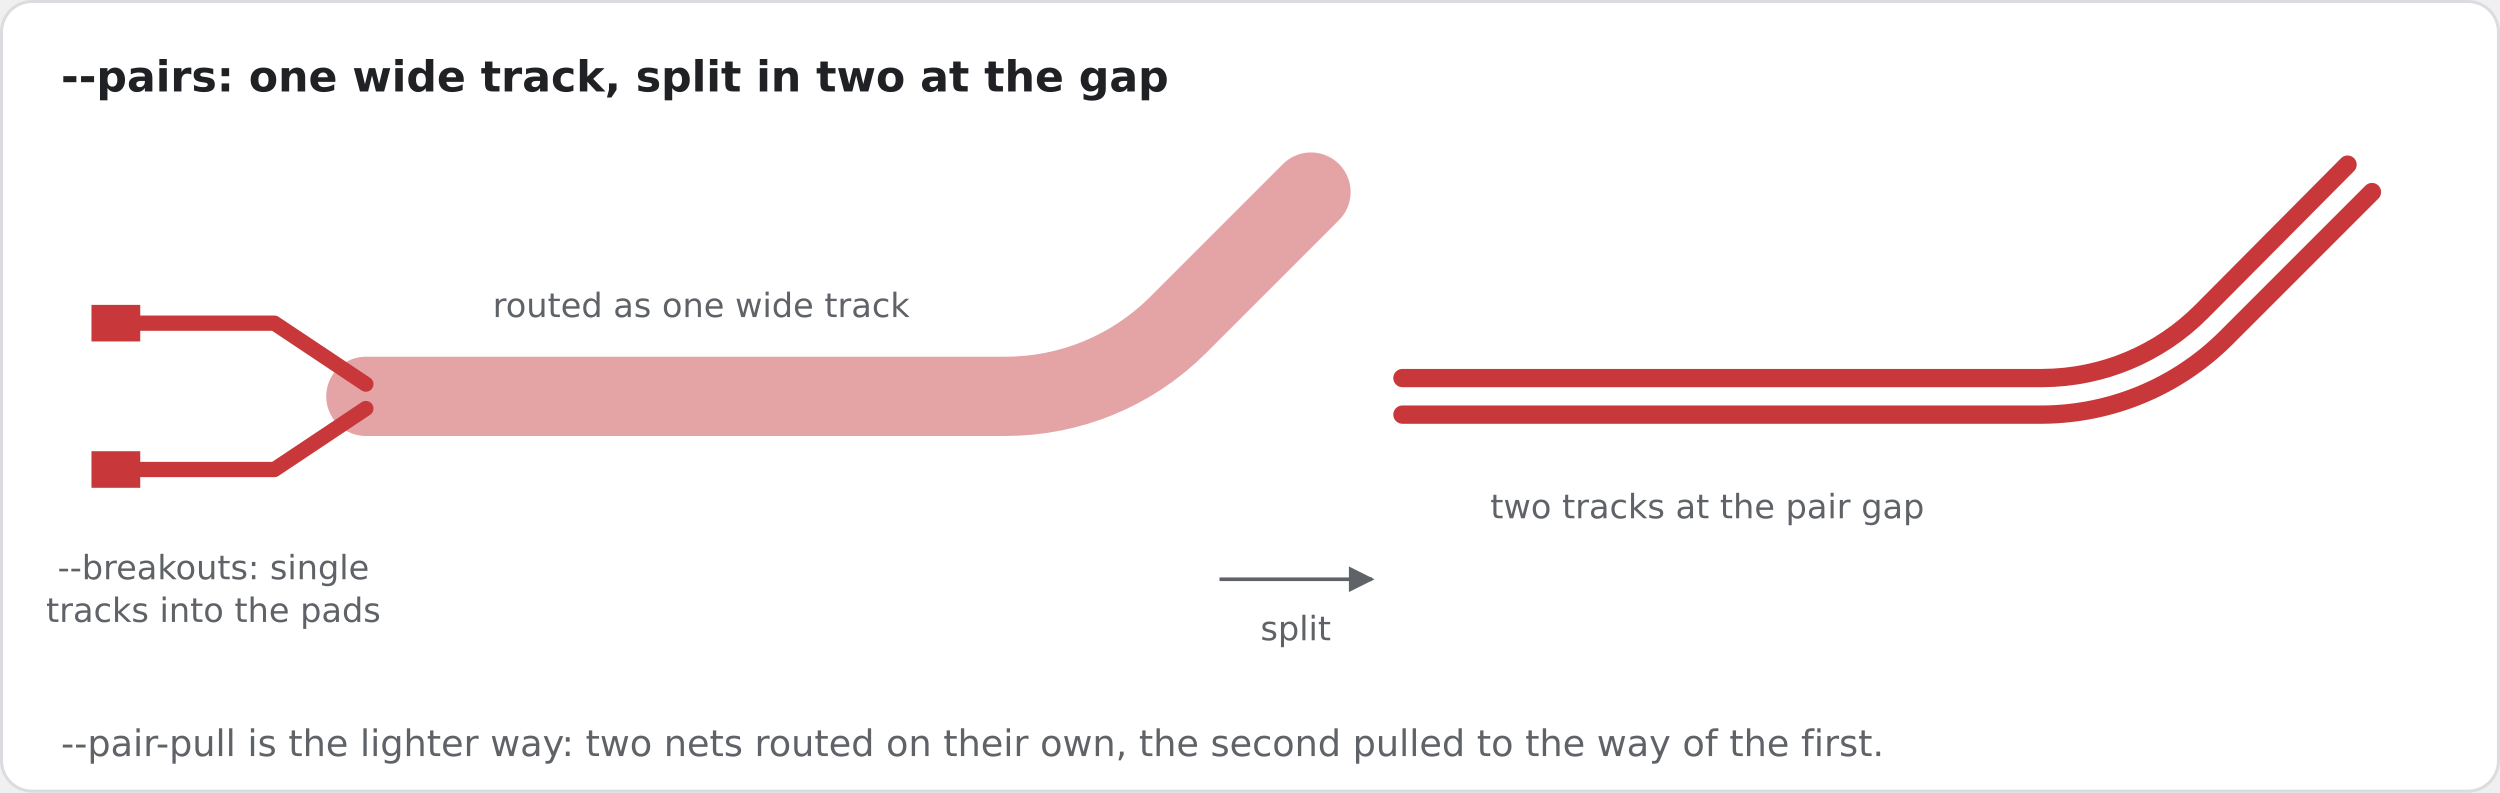
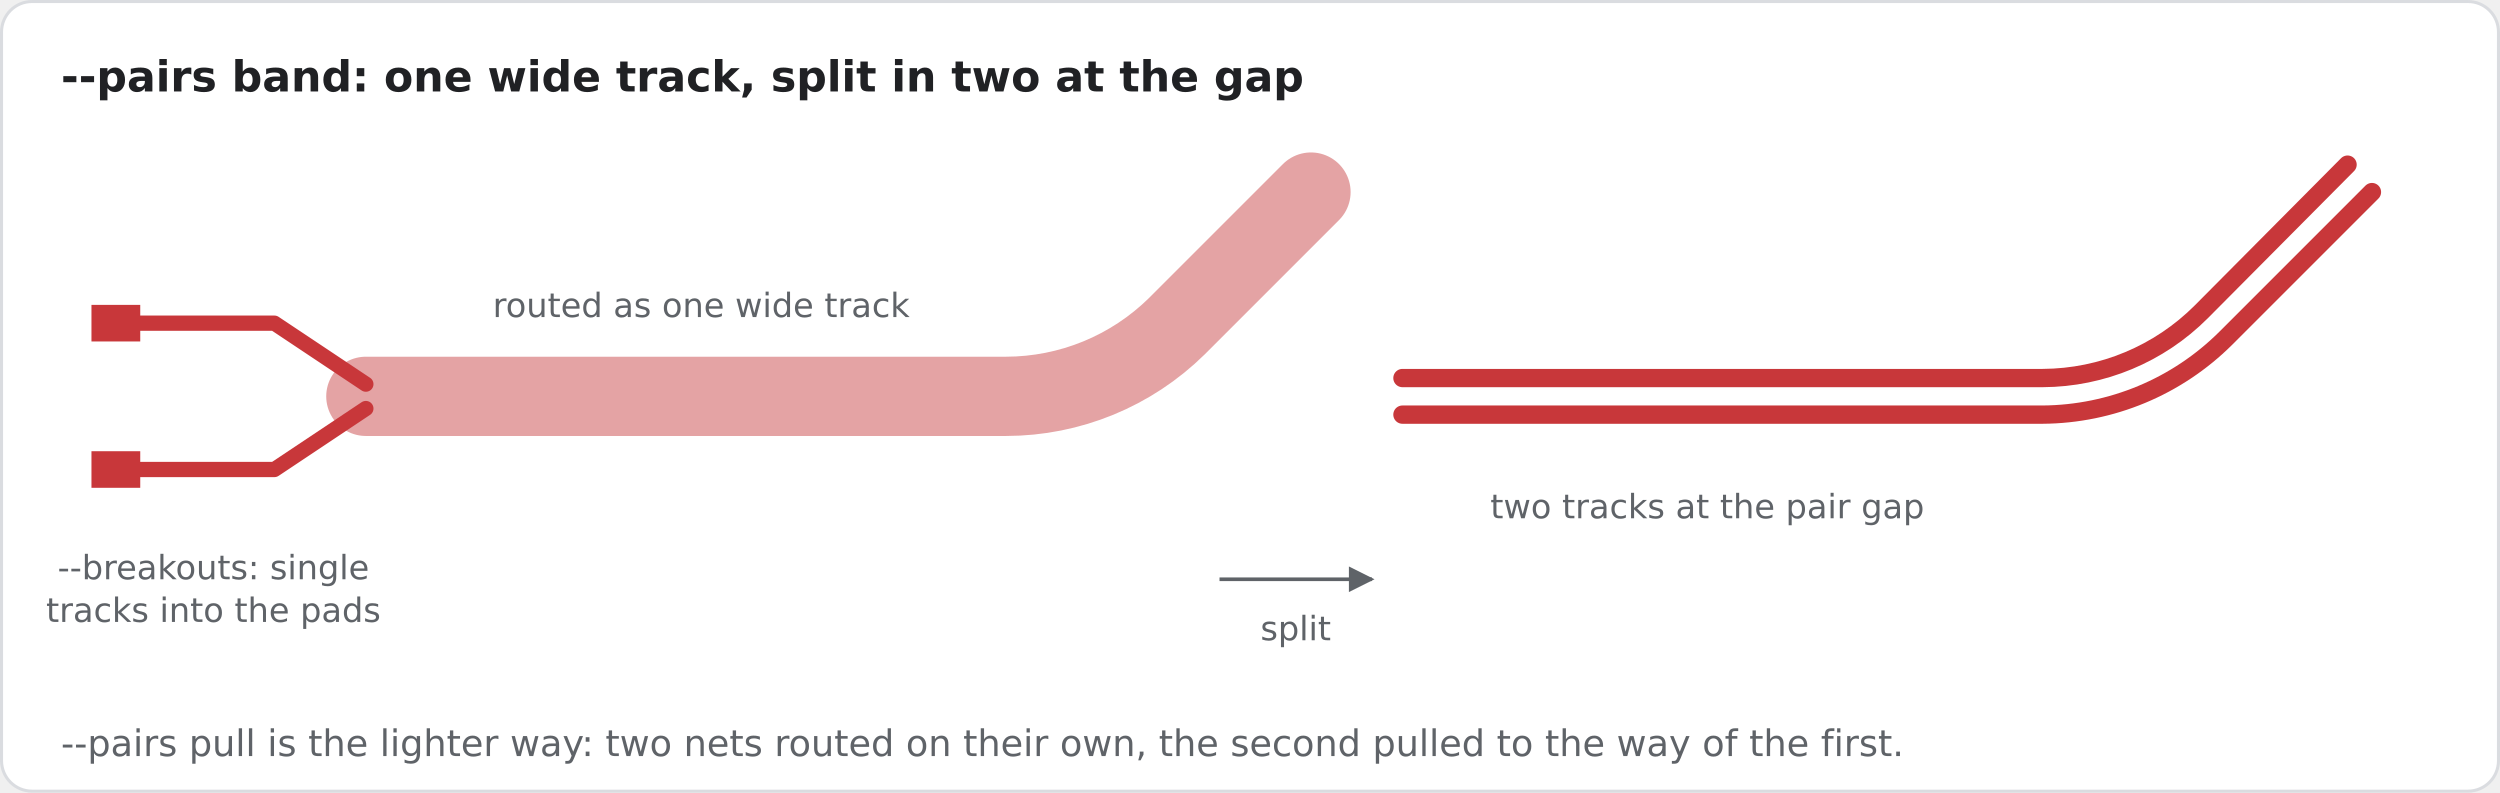
<svg xmlns="http://www.w3.org/2000/svg" width="820" height="260" viewBox="0 0 820 260" font-family="DejaVu Sans, Helvetica, Arial, sans-serif">
  <defs>
    <marker id="arr" viewBox="0 0 10 10" refX="9" refY="5" markerWidth="7" markerHeight="7" orient="auto-start-reverse">
      <path d="M0 0 L10 5 L0 10 z" fill="#5f6368" />
    </marker>
    <marker id="arr-s" viewBox="0 0 10 10" refX="9" refY="5" markerWidth="7" markerHeight="7" orient="auto-start-reverse">
      <path d="M0 0 L10 5 L0 10 z" fill="#5f6368" />
    </marker>
  </defs>
  <rect x="0.5" y="0.5" width="819" height="259" rx="10" fill="#ffffff" stroke="#dadce0" />
-   <text x="20.0" y="30.0" font-size="14" fill="#202124" text-anchor="start" font-weight="bold">--pairs: one wide track, split in two at the gap</text>
+   <text x="20.0" y="30.0" font-size="14" fill="#202124" text-anchor="start" font-weight="bold">--pairs band: one wide track, split in two at the gap</text>
  <rect x="30.0" y="100.0" width="16.0" height="12.0" rx="0" fill="#c8373a" stroke="none" stroke-width="0" />
  <rect x="30.0" y="148.0" width="16.0" height="12.0" rx="0" fill="#c8373a" stroke="none" stroke-width="0" />
  <path d="M 120 130 L 330 130 A 80 80 0 0 0 386 107 L 430 63" stroke="#e4a3a4" stroke-width="26" fill="none" stroke-linecap="round" stroke-linejoin="round" />
  <text x="230.0" y="104.0" font-size="11" fill="#5f6368" text-anchor="middle" font-weight="normal">routed as one wide track</text>
  <path d="M 460 124 L 670 124 A 74 74 0 0 0 722 102.3 L 770 54" stroke="#c8373a" stroke-width="6" fill="none" stroke-linecap="round" stroke-linejoin="round" />
  <path d="M 460 136 L 670 136 A 86 86 0 0 0 730 111 L 778 63" stroke="#c8373a" stroke-width="6" fill="none" stroke-linecap="round" stroke-linejoin="round" />
  <line x1="400.0" y1="190.0" x2="450.0" y2="190.0" stroke="#5f6368" stroke-width="1.2" marker-end="url(#arr)" />
  <text x="425.0" y="210.0" font-size="11" fill="#5f6368" text-anchor="middle" font-weight="normal">split</text>
  <text x="560.0" y="170.0" font-size="11" fill="#5f6368" text-anchor="middle" font-weight="normal">two tracks at the pair gap</text>
  <path d="M 46 106 L 90 106 L 120 126" stroke="#c8373a" stroke-width="5" fill="none" stroke-linecap="round" stroke-linejoin="round" />
  <path d="M 46 154 L 90 154 L 120 134" stroke="#c8373a" stroke-width="5" fill="none" stroke-linecap="round" stroke-linejoin="round" />
  <text x="70.0" y="190.0" font-size="11" fill="#5f6368" text-anchor="middle" font-weight="normal">--breakouts: single</text>
  <text x="70.0" y="204.0" font-size="11" fill="#5f6368" text-anchor="middle" font-weight="normal">tracks into the pads</text>
-   <text x="20.0" y="248.0" font-size="12" fill="#5f6368" text-anchor="start" font-weight="normal">--pair-pull is the lighter way: two nets routed on their own, the second pulled to the way of the first.</text>
+   <text x="20.0" y="248.0" font-size="12" fill="#5f6368" text-anchor="start" font-weight="normal">--pairs pull is the lighter way: two nets routed on their own, the second pulled to the way of the first.</text>
</svg>
